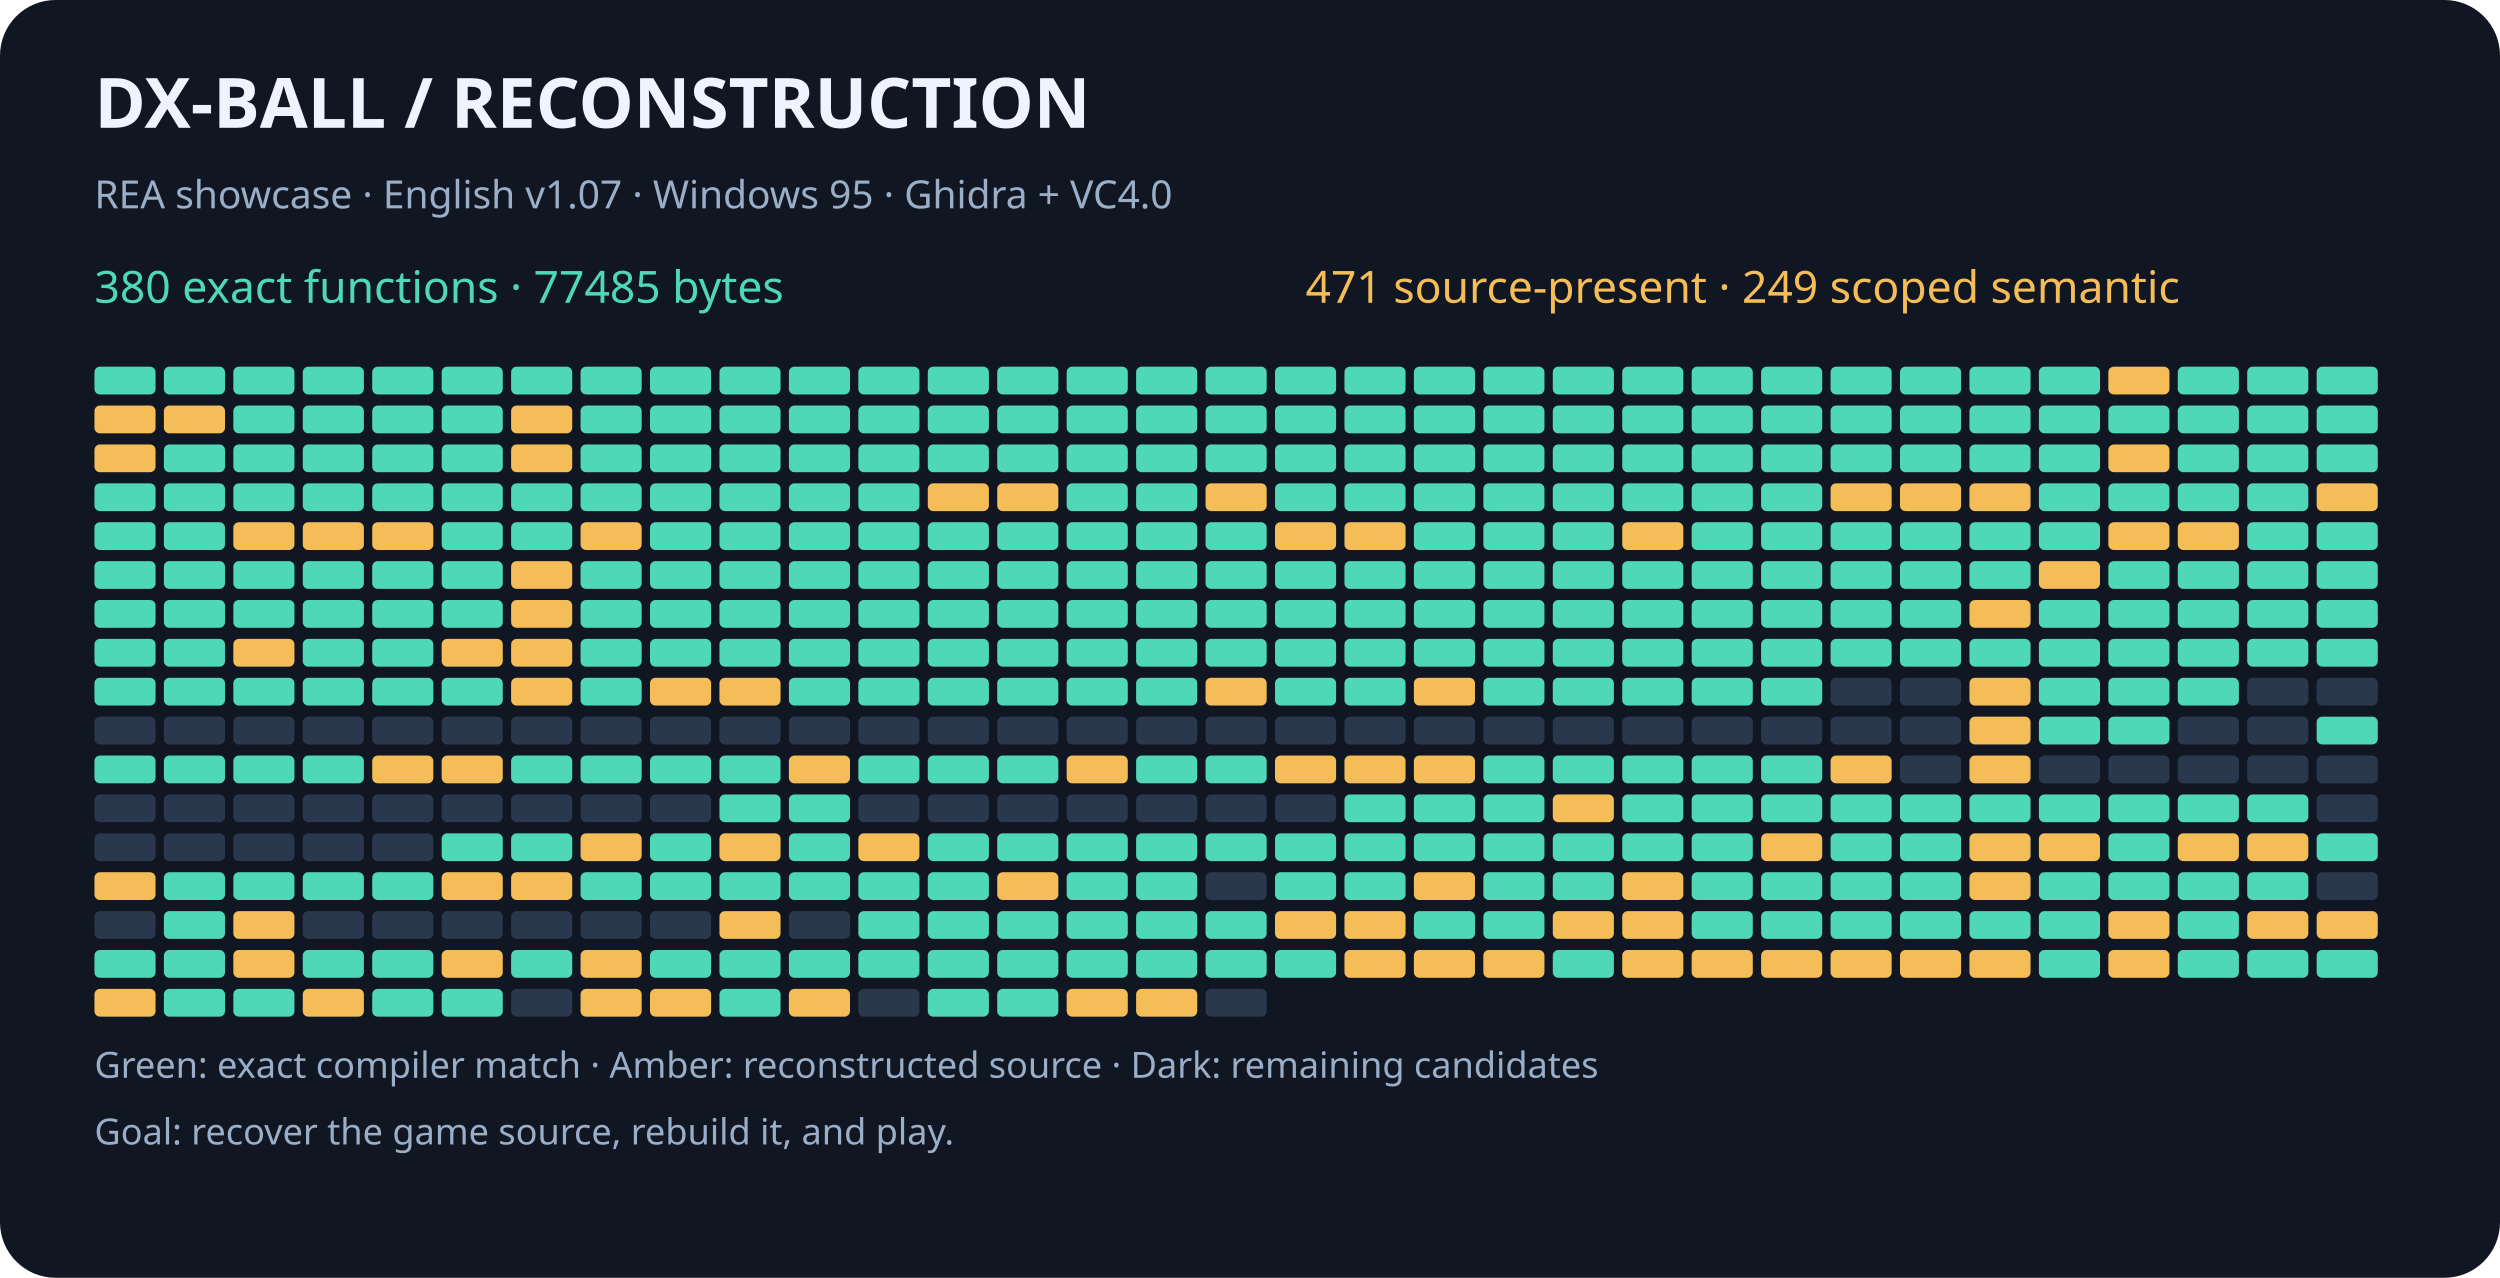
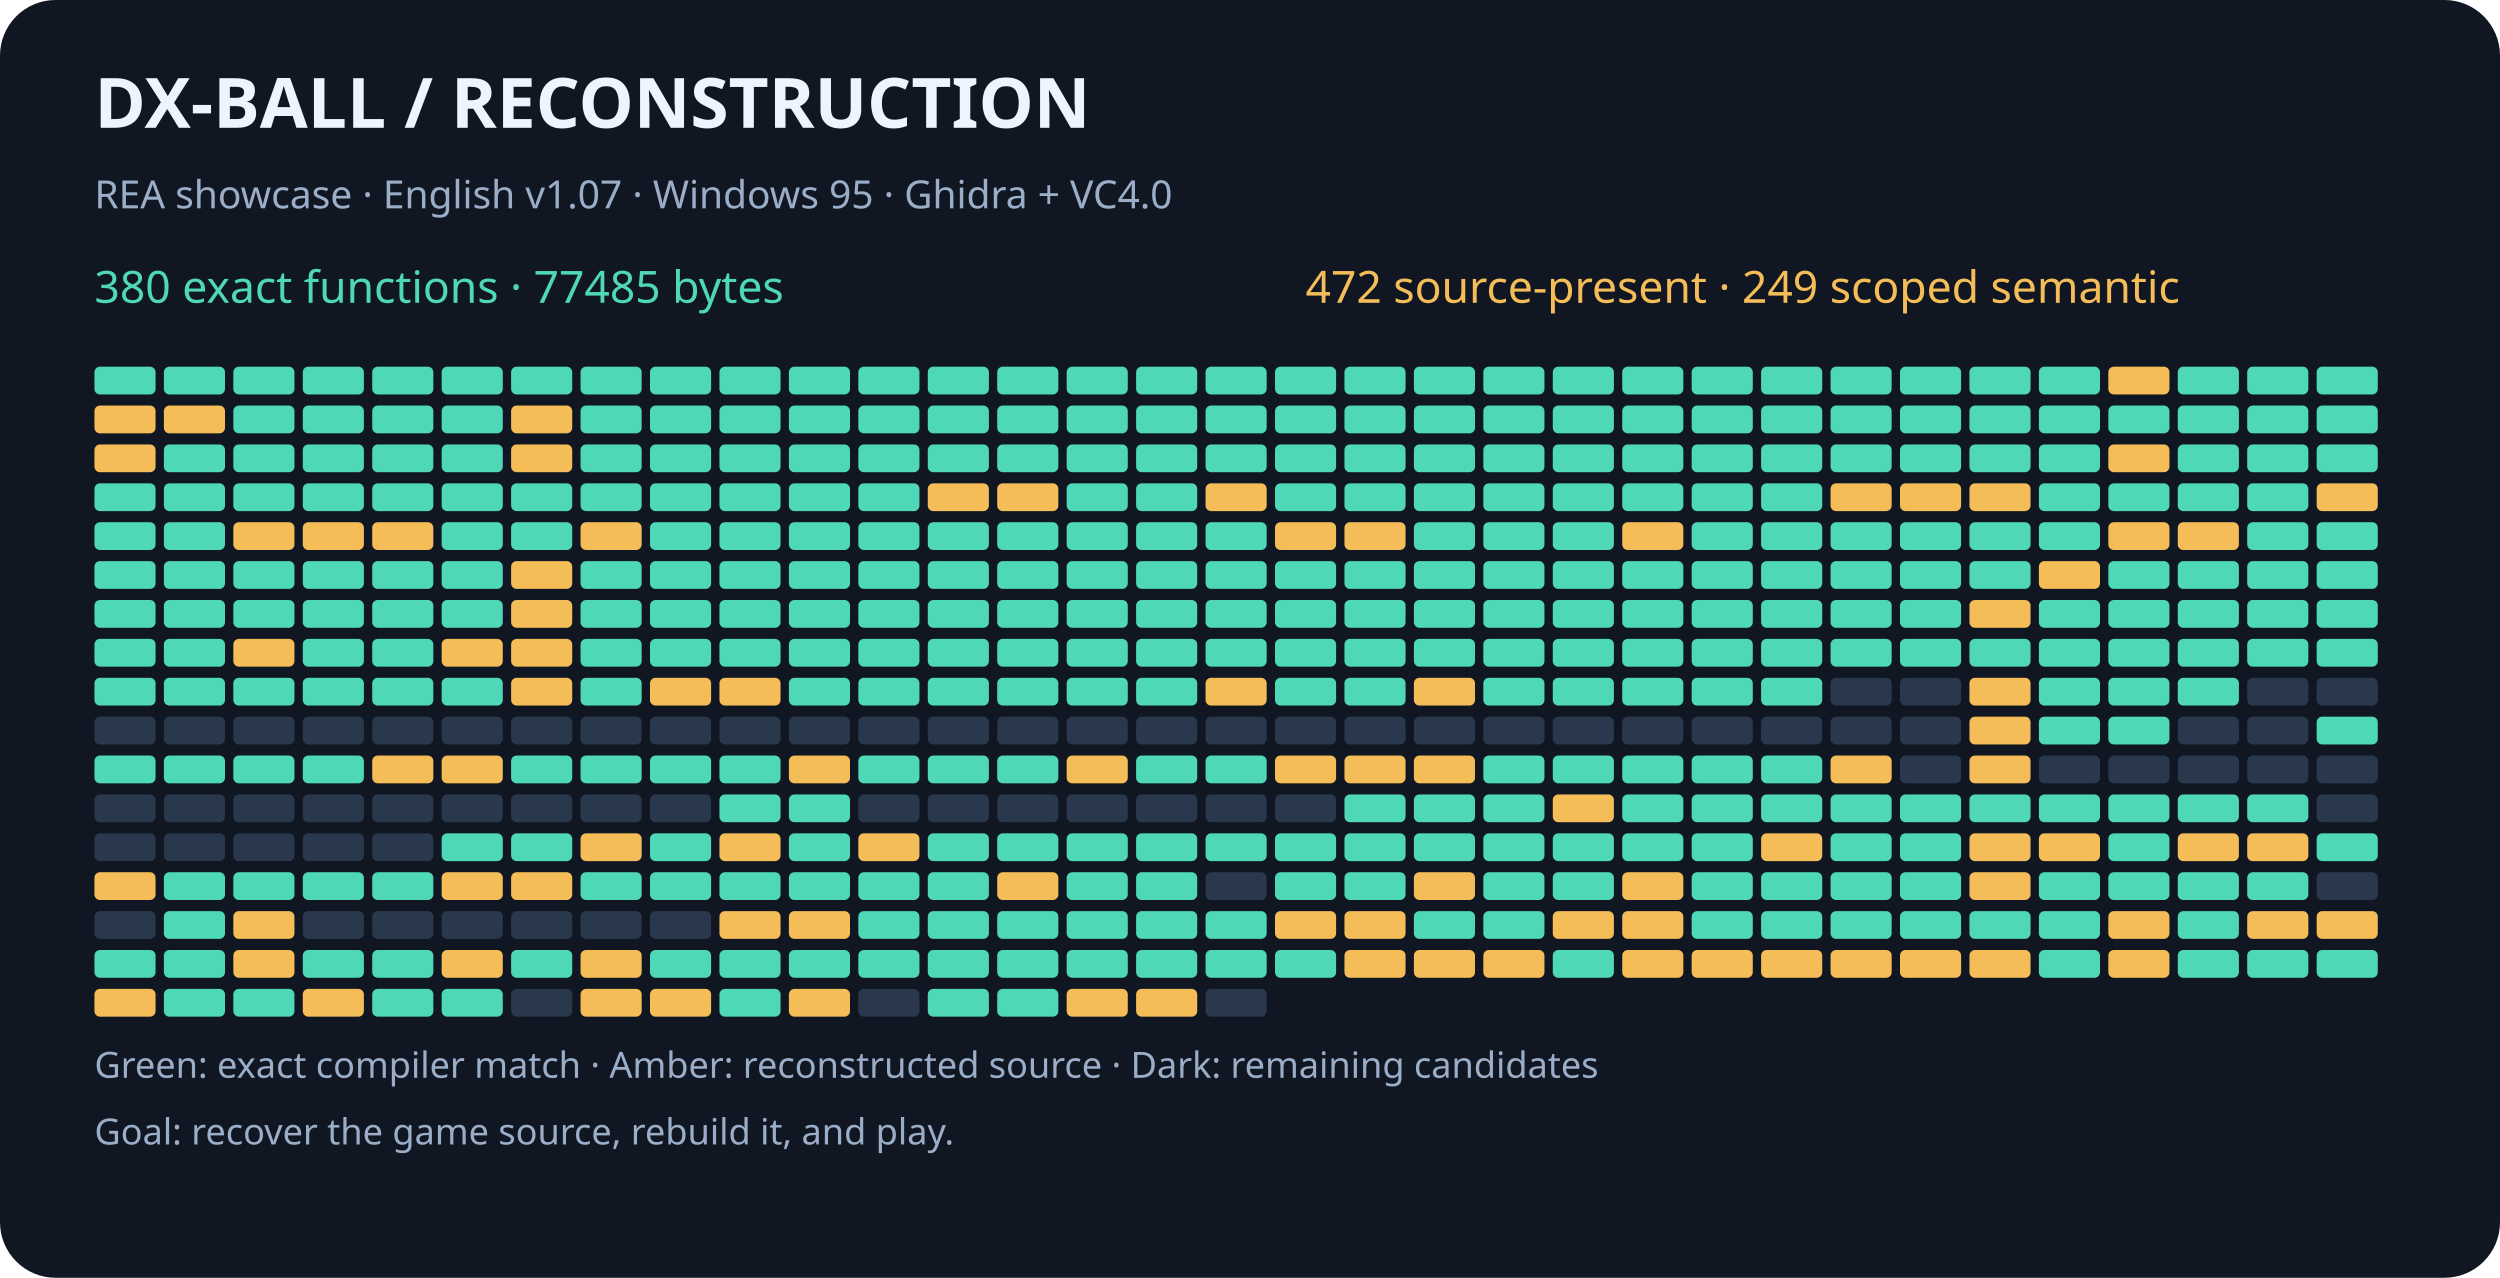
<svg xmlns="http://www.w3.org/2000/svg" width="900" height="460" viewBox="0 0 900 460" role="img" aria-labelledby="title desc">
  <rect width="900" height="460" rx="20" fill="#101722" />
  <g font-family="sans-serif">
    <text x="34" y="46" fill="#eef4ff" font-size="25" font-weight="bold">DX-BALL  /  RECONSTRUCTION</text>
    <text x="34" y="75" fill="#9baec8" font-size="14">REA showcase · English v1.07 · Windows 95 · Ghidra + VC4.0</text>
    <text x="34" y="109" fill="#4ed8b7" font-size="16">380 exact functions · 77485 bytes</text>
-     <text x="470" y="109" fill="#f5bd57" font-size="16">471 source-present · 249 scoped semantic</text>
+     <text x="470" y="109" fill="#f5bd57" font-size="16">472 source-present · 249 scoped semantic</text>
    <rect x="34" y="132" width="22" height="10" rx="2" fill="#4ed8b7" />
    <rect x="59" y="132" width="22" height="10" rx="2" fill="#4ed8b7" />
    <rect x="84" y="132" width="22" height="10" rx="2" fill="#4ed8b7" />
    <rect x="109" y="132" width="22" height="10" rx="2" fill="#4ed8b7" />
    <rect x="134" y="132" width="22" height="10" rx="2" fill="#4ed8b7" />
    <rect x="159" y="132" width="22" height="10" rx="2" fill="#4ed8b7" />
    <rect x="184" y="132" width="22" height="10" rx="2" fill="#4ed8b7" />
    <rect x="209" y="132" width="22" height="10" rx="2" fill="#4ed8b7" />
    <rect x="234" y="132" width="22" height="10" rx="2" fill="#4ed8b7" />
    <rect x="259" y="132" width="22" height="10" rx="2" fill="#4ed8b7" />
    <rect x="284" y="132" width="22" height="10" rx="2" fill="#4ed8b7" />
    <rect x="309" y="132" width="22" height="10" rx="2" fill="#4ed8b7" />
    <rect x="334" y="132" width="22" height="10" rx="2" fill="#4ed8b7" />
    <rect x="359" y="132" width="22" height="10" rx="2" fill="#4ed8b7" />
    <rect x="384" y="132" width="22" height="10" rx="2" fill="#4ed8b7" />
    <rect x="409" y="132" width="22" height="10" rx="2" fill="#4ed8b7" />
    <rect x="434" y="132" width="22" height="10" rx="2" fill="#4ed8b7" />
    <rect x="459" y="132" width="22" height="10" rx="2" fill="#4ed8b7" />
    <rect x="484" y="132" width="22" height="10" rx="2" fill="#4ed8b7" />
    <rect x="509" y="132" width="22" height="10" rx="2" fill="#4ed8b7" />
    <rect x="534" y="132" width="22" height="10" rx="2" fill="#4ed8b7" />
    <rect x="559" y="132" width="22" height="10" rx="2" fill="#4ed8b7" />
    <rect x="584" y="132" width="22" height="10" rx="2" fill="#4ed8b7" />
    <rect x="609" y="132" width="22" height="10" rx="2" fill="#4ed8b7" />
    <rect x="634" y="132" width="22" height="10" rx="2" fill="#4ed8b7" />
    <rect x="659" y="132" width="22" height="10" rx="2" fill="#4ed8b7" />
    <rect x="684" y="132" width="22" height="10" rx="2" fill="#4ed8b7" />
    <rect x="709" y="132" width="22" height="10" rx="2" fill="#4ed8b7" />
    <rect x="734" y="132" width="22" height="10" rx="2" fill="#4ed8b7" />
    <rect x="759" y="132" width="22" height="10" rx="2" fill="#f5bd57" />
    <rect x="784" y="132" width="22" height="10" rx="2" fill="#4ed8b7" />
    <rect x="809" y="132" width="22" height="10" rx="2" fill="#4ed8b7" />
    <rect x="834" y="132" width="22" height="10" rx="2" fill="#4ed8b7" />
    <rect x="34" y="146" width="22" height="10" rx="2" fill="#f5bd57" />
    <rect x="59" y="146" width="22" height="10" rx="2" fill="#f5bd57" />
    <rect x="84" y="146" width="22" height="10" rx="2" fill="#4ed8b7" />
    <rect x="109" y="146" width="22" height="10" rx="2" fill="#4ed8b7" />
    <rect x="134" y="146" width="22" height="10" rx="2" fill="#4ed8b7" />
    <rect x="159" y="146" width="22" height="10" rx="2" fill="#4ed8b7" />
    <rect x="184" y="146" width="22" height="10" rx="2" fill="#f5bd57" />
    <rect x="209" y="146" width="22" height="10" rx="2" fill="#4ed8b7" />
    <rect x="234" y="146" width="22" height="10" rx="2" fill="#4ed8b7" />
    <rect x="259" y="146" width="22" height="10" rx="2" fill="#4ed8b7" />
    <rect x="284" y="146" width="22" height="10" rx="2" fill="#4ed8b7" />
    <rect x="309" y="146" width="22" height="10" rx="2" fill="#4ed8b7" />
    <rect x="334" y="146" width="22" height="10" rx="2" fill="#4ed8b7" />
    <rect x="359" y="146" width="22" height="10" rx="2" fill="#4ed8b7" />
    <rect x="384" y="146" width="22" height="10" rx="2" fill="#4ed8b7" />
    <rect x="409" y="146" width="22" height="10" rx="2" fill="#4ed8b7" />
    <rect x="434" y="146" width="22" height="10" rx="2" fill="#4ed8b7" />
    <rect x="459" y="146" width="22" height="10" rx="2" fill="#4ed8b7" />
    <rect x="484" y="146" width="22" height="10" rx="2" fill="#4ed8b7" />
    <rect x="509" y="146" width="22" height="10" rx="2" fill="#4ed8b7" />
    <rect x="534" y="146" width="22" height="10" rx="2" fill="#4ed8b7" />
    <rect x="559" y="146" width="22" height="10" rx="2" fill="#4ed8b7" />
    <rect x="584" y="146" width="22" height="10" rx="2" fill="#4ed8b7" />
    <rect x="609" y="146" width="22" height="10" rx="2" fill="#4ed8b7" />
    <rect x="634" y="146" width="22" height="10" rx="2" fill="#4ed8b7" />
    <rect x="659" y="146" width="22" height="10" rx="2" fill="#4ed8b7" />
    <rect x="684" y="146" width="22" height="10" rx="2" fill="#4ed8b7" />
    <rect x="709" y="146" width="22" height="10" rx="2" fill="#4ed8b7" />
    <rect x="734" y="146" width="22" height="10" rx="2" fill="#4ed8b7" />
    <rect x="759" y="146" width="22" height="10" rx="2" fill="#4ed8b7" />
    <rect x="784" y="146" width="22" height="10" rx="2" fill="#4ed8b7" />
    <rect x="809" y="146" width="22" height="10" rx="2" fill="#4ed8b7" />
    <rect x="834" y="146" width="22" height="10" rx="2" fill="#4ed8b7" />
    <rect x="34" y="160" width="22" height="10" rx="2" fill="#f5bd57" />
    <rect x="59" y="160" width="22" height="10" rx="2" fill="#4ed8b7" />
    <rect x="84" y="160" width="22" height="10" rx="2" fill="#4ed8b7" />
    <rect x="109" y="160" width="22" height="10" rx="2" fill="#4ed8b7" />
    <rect x="134" y="160" width="22" height="10" rx="2" fill="#4ed8b7" />
    <rect x="159" y="160" width="22" height="10" rx="2" fill="#4ed8b7" />
    <rect x="184" y="160" width="22" height="10" rx="2" fill="#f5bd57" />
    <rect x="209" y="160" width="22" height="10" rx="2" fill="#4ed8b7" />
    <rect x="234" y="160" width="22" height="10" rx="2" fill="#4ed8b7" />
    <rect x="259" y="160" width="22" height="10" rx="2" fill="#4ed8b7" />
    <rect x="284" y="160" width="22" height="10" rx="2" fill="#4ed8b7" />
    <rect x="309" y="160" width="22" height="10" rx="2" fill="#4ed8b7" />
    <rect x="334" y="160" width="22" height="10" rx="2" fill="#4ed8b7" />
    <rect x="359" y="160" width="22" height="10" rx="2" fill="#4ed8b7" />
    <rect x="384" y="160" width="22" height="10" rx="2" fill="#4ed8b7" />
    <rect x="409" y="160" width="22" height="10" rx="2" fill="#4ed8b7" />
    <rect x="434" y="160" width="22" height="10" rx="2" fill="#4ed8b7" />
    <rect x="459" y="160" width="22" height="10" rx="2" fill="#4ed8b7" />
    <rect x="484" y="160" width="22" height="10" rx="2" fill="#4ed8b7" />
    <rect x="509" y="160" width="22" height="10" rx="2" fill="#4ed8b7" />
    <rect x="534" y="160" width="22" height="10" rx="2" fill="#4ed8b7" />
    <rect x="559" y="160" width="22" height="10" rx="2" fill="#4ed8b7" />
    <rect x="584" y="160" width="22" height="10" rx="2" fill="#4ed8b7" />
    <rect x="609" y="160" width="22" height="10" rx="2" fill="#4ed8b7" />
    <rect x="634" y="160" width="22" height="10" rx="2" fill="#4ed8b7" />
    <rect x="659" y="160" width="22" height="10" rx="2" fill="#4ed8b7" />
    <rect x="684" y="160" width="22" height="10" rx="2" fill="#4ed8b7" />
    <rect x="709" y="160" width="22" height="10" rx="2" fill="#4ed8b7" />
    <rect x="734" y="160" width="22" height="10" rx="2" fill="#4ed8b7" />
    <rect x="759" y="160" width="22" height="10" rx="2" fill="#f5bd57" />
    <rect x="784" y="160" width="22" height="10" rx="2" fill="#4ed8b7" />
    <rect x="809" y="160" width="22" height="10" rx="2" fill="#4ed8b7" />
    <rect x="834" y="160" width="22" height="10" rx="2" fill="#4ed8b7" />
    <rect x="34" y="174" width="22" height="10" rx="2" fill="#4ed8b7" />
    <rect x="59" y="174" width="22" height="10" rx="2" fill="#4ed8b7" />
    <rect x="84" y="174" width="22" height="10" rx="2" fill="#4ed8b7" />
    <rect x="109" y="174" width="22" height="10" rx="2" fill="#4ed8b7" />
    <rect x="134" y="174" width="22" height="10" rx="2" fill="#4ed8b7" />
    <rect x="159" y="174" width="22" height="10" rx="2" fill="#4ed8b7" />
    <rect x="184" y="174" width="22" height="10" rx="2" fill="#4ed8b7" />
    <rect x="209" y="174" width="22" height="10" rx="2" fill="#4ed8b7" />
    <rect x="234" y="174" width="22" height="10" rx="2" fill="#4ed8b7" />
    <rect x="259" y="174" width="22" height="10" rx="2" fill="#4ed8b7" />
    <rect x="284" y="174" width="22" height="10" rx="2" fill="#4ed8b7" />
    <rect x="309" y="174" width="22" height="10" rx="2" fill="#4ed8b7" />
    <rect x="334" y="174" width="22" height="10" rx="2" fill="#f5bd57" />
    <rect x="359" y="174" width="22" height="10" rx="2" fill="#f5bd57" />
    <rect x="384" y="174" width="22" height="10" rx="2" fill="#4ed8b7" />
    <rect x="409" y="174" width="22" height="10" rx="2" fill="#4ed8b7" />
    <rect x="434" y="174" width="22" height="10" rx="2" fill="#f5bd57" />
    <rect x="459" y="174" width="22" height="10" rx="2" fill="#4ed8b7" />
    <rect x="484" y="174" width="22" height="10" rx="2" fill="#4ed8b7" />
    <rect x="509" y="174" width="22" height="10" rx="2" fill="#4ed8b7" />
    <rect x="534" y="174" width="22" height="10" rx="2" fill="#4ed8b7" />
    <rect x="559" y="174" width="22" height="10" rx="2" fill="#4ed8b7" />
    <rect x="584" y="174" width="22" height="10" rx="2" fill="#4ed8b7" />
    <rect x="609" y="174" width="22" height="10" rx="2" fill="#4ed8b7" />
    <rect x="634" y="174" width="22" height="10" rx="2" fill="#4ed8b7" />
    <rect x="659" y="174" width="22" height="10" rx="2" fill="#f5bd57" />
    <rect x="684" y="174" width="22" height="10" rx="2" fill="#f5bd57" />
    <rect x="709" y="174" width="22" height="10" rx="2" fill="#f5bd57" />
    <rect x="734" y="174" width="22" height="10" rx="2" fill="#4ed8b7" />
    <rect x="759" y="174" width="22" height="10" rx="2" fill="#4ed8b7" />
    <rect x="784" y="174" width="22" height="10" rx="2" fill="#4ed8b7" />
    <rect x="809" y="174" width="22" height="10" rx="2" fill="#4ed8b7" />
    <rect x="834" y="174" width="22" height="10" rx="2" fill="#f5bd57" />
    <rect x="34" y="188" width="22" height="10" rx="2" fill="#4ed8b7" />
    <rect x="59" y="188" width="22" height="10" rx="2" fill="#4ed8b7" />
    <rect x="84" y="188" width="22" height="10" rx="2" fill="#f5bd57" />
    <rect x="109" y="188" width="22" height="10" rx="2" fill="#f5bd57" />
    <rect x="134" y="188" width="22" height="10" rx="2" fill="#f5bd57" />
    <rect x="159" y="188" width="22" height="10" rx="2" fill="#4ed8b7" />
    <rect x="184" y="188" width="22" height="10" rx="2" fill="#4ed8b7" />
    <rect x="209" y="188" width="22" height="10" rx="2" fill="#f5bd57" />
    <rect x="234" y="188" width="22" height="10" rx="2" fill="#4ed8b7" />
    <rect x="259" y="188" width="22" height="10" rx="2" fill="#4ed8b7" />
    <rect x="284" y="188" width="22" height="10" rx="2" fill="#4ed8b7" />
    <rect x="309" y="188" width="22" height="10" rx="2" fill="#4ed8b7" />
    <rect x="334" y="188" width="22" height="10" rx="2" fill="#4ed8b7" />
    <rect x="359" y="188" width="22" height="10" rx="2" fill="#4ed8b7" />
    <rect x="384" y="188" width="22" height="10" rx="2" fill="#4ed8b7" />
    <rect x="409" y="188" width="22" height="10" rx="2" fill="#4ed8b7" />
    <rect x="434" y="188" width="22" height="10" rx="2" fill="#4ed8b7" />
    <rect x="459" y="188" width="22" height="10" rx="2" fill="#f5bd57" />
    <rect x="484" y="188" width="22" height="10" rx="2" fill="#f5bd57" />
    <rect x="509" y="188" width="22" height="10" rx="2" fill="#4ed8b7" />
    <rect x="534" y="188" width="22" height="10" rx="2" fill="#4ed8b7" />
    <rect x="559" y="188" width="22" height="10" rx="2" fill="#4ed8b7" />
    <rect x="584" y="188" width="22" height="10" rx="2" fill="#f5bd57" />
    <rect x="609" y="188" width="22" height="10" rx="2" fill="#4ed8b7" />
    <rect x="634" y="188" width="22" height="10" rx="2" fill="#4ed8b7" />
    <rect x="659" y="188" width="22" height="10" rx="2" fill="#4ed8b7" />
    <rect x="684" y="188" width="22" height="10" rx="2" fill="#4ed8b7" />
    <rect x="709" y="188" width="22" height="10" rx="2" fill="#4ed8b7" />
    <rect x="734" y="188" width="22" height="10" rx="2" fill="#4ed8b7" />
    <rect x="759" y="188" width="22" height="10" rx="2" fill="#f5bd57" />
    <rect x="784" y="188" width="22" height="10" rx="2" fill="#f5bd57" />
    <rect x="809" y="188" width="22" height="10" rx="2" fill="#4ed8b7" />
    <rect x="834" y="188" width="22" height="10" rx="2" fill="#4ed8b7" />
    <rect x="34" y="202" width="22" height="10" rx="2" fill="#4ed8b7" />
    <rect x="59" y="202" width="22" height="10" rx="2" fill="#4ed8b7" />
    <rect x="84" y="202" width="22" height="10" rx="2" fill="#4ed8b7" />
    <rect x="109" y="202" width="22" height="10" rx="2" fill="#4ed8b7" />
    <rect x="134" y="202" width="22" height="10" rx="2" fill="#4ed8b7" />
    <rect x="159" y="202" width="22" height="10" rx="2" fill="#4ed8b7" />
    <rect x="184" y="202" width="22" height="10" rx="2" fill="#f5bd57" />
    <rect x="209" y="202" width="22" height="10" rx="2" fill="#4ed8b7" />
    <rect x="234" y="202" width="22" height="10" rx="2" fill="#4ed8b7" />
    <rect x="259" y="202" width="22" height="10" rx="2" fill="#4ed8b7" />
    <rect x="284" y="202" width="22" height="10" rx="2" fill="#4ed8b7" />
    <rect x="309" y="202" width="22" height="10" rx="2" fill="#4ed8b7" />
    <rect x="334" y="202" width="22" height="10" rx="2" fill="#4ed8b7" />
    <rect x="359" y="202" width="22" height="10" rx="2" fill="#4ed8b7" />
    <rect x="384" y="202" width="22" height="10" rx="2" fill="#4ed8b7" />
    <rect x="409" y="202" width="22" height="10" rx="2" fill="#4ed8b7" />
    <rect x="434" y="202" width="22" height="10" rx="2" fill="#4ed8b7" />
    <rect x="459" y="202" width="22" height="10" rx="2" fill="#4ed8b7" />
    <rect x="484" y="202" width="22" height="10" rx="2" fill="#4ed8b7" />
    <rect x="509" y="202" width="22" height="10" rx="2" fill="#4ed8b7" />
    <rect x="534" y="202" width="22" height="10" rx="2" fill="#4ed8b7" />
    <rect x="559" y="202" width="22" height="10" rx="2" fill="#4ed8b7" />
    <rect x="584" y="202" width="22" height="10" rx="2" fill="#4ed8b7" />
    <rect x="609" y="202" width="22" height="10" rx="2" fill="#4ed8b7" />
    <rect x="634" y="202" width="22" height="10" rx="2" fill="#4ed8b7" />
    <rect x="659" y="202" width="22" height="10" rx="2" fill="#4ed8b7" />
    <rect x="684" y="202" width="22" height="10" rx="2" fill="#4ed8b7" />
    <rect x="709" y="202" width="22" height="10" rx="2" fill="#4ed8b7" />
    <rect x="734" y="202" width="22" height="10" rx="2" fill="#f5bd57" />
    <rect x="759" y="202" width="22" height="10" rx="2" fill="#4ed8b7" />
    <rect x="784" y="202" width="22" height="10" rx="2" fill="#4ed8b7" />
    <rect x="809" y="202" width="22" height="10" rx="2" fill="#4ed8b7" />
    <rect x="834" y="202" width="22" height="10" rx="2" fill="#4ed8b7" />
    <rect x="34" y="216" width="22" height="10" rx="2" fill="#4ed8b7" />
    <rect x="59" y="216" width="22" height="10" rx="2" fill="#4ed8b7" />
    <rect x="84" y="216" width="22" height="10" rx="2" fill="#4ed8b7" />
    <rect x="109" y="216" width="22" height="10" rx="2" fill="#4ed8b7" />
    <rect x="134" y="216" width="22" height="10" rx="2" fill="#4ed8b7" />
    <rect x="159" y="216" width="22" height="10" rx="2" fill="#4ed8b7" />
    <rect x="184" y="216" width="22" height="10" rx="2" fill="#f5bd57" />
    <rect x="209" y="216" width="22" height="10" rx="2" fill="#4ed8b7" />
    <rect x="234" y="216" width="22" height="10" rx="2" fill="#4ed8b7" />
    <rect x="259" y="216" width="22" height="10" rx="2" fill="#4ed8b7" />
    <rect x="284" y="216" width="22" height="10" rx="2" fill="#4ed8b7" />
    <rect x="309" y="216" width="22" height="10" rx="2" fill="#4ed8b7" />
    <rect x="334" y="216" width="22" height="10" rx="2" fill="#4ed8b7" />
    <rect x="359" y="216" width="22" height="10" rx="2" fill="#4ed8b7" />
    <rect x="384" y="216" width="22" height="10" rx="2" fill="#4ed8b7" />
    <rect x="409" y="216" width="22" height="10" rx="2" fill="#4ed8b7" />
    <rect x="434" y="216" width="22" height="10" rx="2" fill="#4ed8b7" />
    <rect x="459" y="216" width="22" height="10" rx="2" fill="#4ed8b7" />
    <rect x="484" y="216" width="22" height="10" rx="2" fill="#4ed8b7" />
    <rect x="509" y="216" width="22" height="10" rx="2" fill="#4ed8b7" />
    <rect x="534" y="216" width="22" height="10" rx="2" fill="#4ed8b7" />
    <rect x="559" y="216" width="22" height="10" rx="2" fill="#4ed8b7" />
    <rect x="584" y="216" width="22" height="10" rx="2" fill="#4ed8b7" />
    <rect x="609" y="216" width="22" height="10" rx="2" fill="#4ed8b7" />
    <rect x="634" y="216" width="22" height="10" rx="2" fill="#4ed8b7" />
    <rect x="659" y="216" width="22" height="10" rx="2" fill="#4ed8b7" />
    <rect x="684" y="216" width="22" height="10" rx="2" fill="#4ed8b7" />
    <rect x="709" y="216" width="22" height="10" rx="2" fill="#f5bd57" />
    <rect x="734" y="216" width="22" height="10" rx="2" fill="#4ed8b7" />
    <rect x="759" y="216" width="22" height="10" rx="2" fill="#4ed8b7" />
    <rect x="784" y="216" width="22" height="10" rx="2" fill="#4ed8b7" />
    <rect x="809" y="216" width="22" height="10" rx="2" fill="#4ed8b7" />
    <rect x="834" y="216" width="22" height="10" rx="2" fill="#4ed8b7" />
    <rect x="34" y="230" width="22" height="10" rx="2" fill="#4ed8b7" />
    <rect x="59" y="230" width="22" height="10" rx="2" fill="#4ed8b7" />
    <rect x="84" y="230" width="22" height="10" rx="2" fill="#f5bd57" />
    <rect x="109" y="230" width="22" height="10" rx="2" fill="#4ed8b7" />
    <rect x="134" y="230" width="22" height="10" rx="2" fill="#4ed8b7" />
    <rect x="159" y="230" width="22" height="10" rx="2" fill="#f5bd57" />
    <rect x="184" y="230" width="22" height="10" rx="2" fill="#f5bd57" />
    <rect x="209" y="230" width="22" height="10" rx="2" fill="#4ed8b7" />
    <rect x="234" y="230" width="22" height="10" rx="2" fill="#4ed8b7" />
    <rect x="259" y="230" width="22" height="10" rx="2" fill="#4ed8b7" />
    <rect x="284" y="230" width="22" height="10" rx="2" fill="#4ed8b7" />
    <rect x="309" y="230" width="22" height="10" rx="2" fill="#4ed8b7" />
    <rect x="334" y="230" width="22" height="10" rx="2" fill="#4ed8b7" />
    <rect x="359" y="230" width="22" height="10" rx="2" fill="#4ed8b7" />
    <rect x="384" y="230" width="22" height="10" rx="2" fill="#4ed8b7" />
    <rect x="409" y="230" width="22" height="10" rx="2" fill="#4ed8b7" />
    <rect x="434" y="230" width="22" height="10" rx="2" fill="#4ed8b7" />
    <rect x="459" y="230" width="22" height="10" rx="2" fill="#4ed8b7" />
    <rect x="484" y="230" width="22" height="10" rx="2" fill="#4ed8b7" />
    <rect x="509" y="230" width="22" height="10" rx="2" fill="#4ed8b7" />
    <rect x="534" y="230" width="22" height="10" rx="2" fill="#4ed8b7" />
    <rect x="559" y="230" width="22" height="10" rx="2" fill="#4ed8b7" />
    <rect x="584" y="230" width="22" height="10" rx="2" fill="#4ed8b7" />
    <rect x="609" y="230" width="22" height="10" rx="2" fill="#4ed8b7" />
    <rect x="634" y="230" width="22" height="10" rx="2" fill="#4ed8b7" />
    <rect x="659" y="230" width="22" height="10" rx="2" fill="#4ed8b7" />
    <rect x="684" y="230" width="22" height="10" rx="2" fill="#4ed8b7" />
    <rect x="709" y="230" width="22" height="10" rx="2" fill="#4ed8b7" />
    <rect x="734" y="230" width="22" height="10" rx="2" fill="#4ed8b7" />
    <rect x="759" y="230" width="22" height="10" rx="2" fill="#4ed8b7" />
    <rect x="784" y="230" width="22" height="10" rx="2" fill="#4ed8b7" />
    <rect x="809" y="230" width="22" height="10" rx="2" fill="#4ed8b7" />
    <rect x="834" y="230" width="22" height="10" rx="2" fill="#4ed8b7" />
    <rect x="34" y="244" width="22" height="10" rx="2" fill="#4ed8b7" />
    <rect x="59" y="244" width="22" height="10" rx="2" fill="#4ed8b7" />
    <rect x="84" y="244" width="22" height="10" rx="2" fill="#4ed8b7" />
    <rect x="109" y="244" width="22" height="10" rx="2" fill="#4ed8b7" />
    <rect x="134" y="244" width="22" height="10" rx="2" fill="#4ed8b7" />
    <rect x="159" y="244" width="22" height="10" rx="2" fill="#4ed8b7" />
    <rect x="184" y="244" width="22" height="10" rx="2" fill="#f5bd57" />
    <rect x="209" y="244" width="22" height="10" rx="2" fill="#4ed8b7" />
    <rect x="234" y="244" width="22" height="10" rx="2" fill="#f5bd57" />
    <rect x="259" y="244" width="22" height="10" rx="2" fill="#f5bd57" />
    <rect x="284" y="244" width="22" height="10" rx="2" fill="#4ed8b7" />
    <rect x="309" y="244" width="22" height="10" rx="2" fill="#4ed8b7" />
    <rect x="334" y="244" width="22" height="10" rx="2" fill="#4ed8b7" />
    <rect x="359" y="244" width="22" height="10" rx="2" fill="#4ed8b7" />
    <rect x="384" y="244" width="22" height="10" rx="2" fill="#4ed8b7" />
    <rect x="409" y="244" width="22" height="10" rx="2" fill="#4ed8b7" />
    <rect x="434" y="244" width="22" height="10" rx="2" fill="#f5bd57" />
    <rect x="459" y="244" width="22" height="10" rx="2" fill="#4ed8b7" />
    <rect x="484" y="244" width="22" height="10" rx="2" fill="#4ed8b7" />
    <rect x="509" y="244" width="22" height="10" rx="2" fill="#f5bd57" />
    <rect x="534" y="244" width="22" height="10" rx="2" fill="#4ed8b7" />
    <rect x="559" y="244" width="22" height="10" rx="2" fill="#4ed8b7" />
    <rect x="584" y="244" width="22" height="10" rx="2" fill="#4ed8b7" />
    <rect x="609" y="244" width="22" height="10" rx="2" fill="#4ed8b7" />
    <rect x="634" y="244" width="22" height="10" rx="2" fill="#4ed8b7" />
    <rect x="659" y="244" width="22" height="10" rx="2" fill="#29384c" />
    <rect x="684" y="244" width="22" height="10" rx="2" fill="#29384c" />
    <rect x="709" y="244" width="22" height="10" rx="2" fill="#f5bd57" />
    <rect x="734" y="244" width="22" height="10" rx="2" fill="#4ed8b7" />
    <rect x="759" y="244" width="22" height="10" rx="2" fill="#4ed8b7" />
    <rect x="784" y="244" width="22" height="10" rx="2" fill="#4ed8b7" />
    <rect x="809" y="244" width="22" height="10" rx="2" fill="#29384c" />
    <rect x="834" y="244" width="22" height="10" rx="2" fill="#29384c" />
    <rect x="34" y="258" width="22" height="10" rx="2" fill="#29384c" />
    <rect x="59" y="258" width="22" height="10" rx="2" fill="#29384c" />
    <rect x="84" y="258" width="22" height="10" rx="2" fill="#29384c" />
    <rect x="109" y="258" width="22" height="10" rx="2" fill="#29384c" />
    <rect x="134" y="258" width="22" height="10" rx="2" fill="#29384c" />
    <rect x="159" y="258" width="22" height="10" rx="2" fill="#29384c" />
    <rect x="184" y="258" width="22" height="10" rx="2" fill="#29384c" />
    <rect x="209" y="258" width="22" height="10" rx="2" fill="#29384c" />
    <rect x="234" y="258" width="22" height="10" rx="2" fill="#29384c" />
    <rect x="259" y="258" width="22" height="10" rx="2" fill="#29384c" />
    <rect x="284" y="258" width="22" height="10" rx="2" fill="#29384c" />
    <rect x="309" y="258" width="22" height="10" rx="2" fill="#29384c" />
    <rect x="334" y="258" width="22" height="10" rx="2" fill="#29384c" />
    <rect x="359" y="258" width="22" height="10" rx="2" fill="#29384c" />
    <rect x="384" y="258" width="22" height="10" rx="2" fill="#29384c" />
    <rect x="409" y="258" width="22" height="10" rx="2" fill="#29384c" />
    <rect x="434" y="258" width="22" height="10" rx="2" fill="#29384c" />
    <rect x="459" y="258" width="22" height="10" rx="2" fill="#29384c" />
    <rect x="484" y="258" width="22" height="10" rx="2" fill="#29384c" />
    <rect x="509" y="258" width="22" height="10" rx="2" fill="#29384c" />
    <rect x="534" y="258" width="22" height="10" rx="2" fill="#29384c" />
    <rect x="559" y="258" width="22" height="10" rx="2" fill="#29384c" />
    <rect x="584" y="258" width="22" height="10" rx="2" fill="#29384c" />
    <rect x="609" y="258" width="22" height="10" rx="2" fill="#29384c" />
    <rect x="634" y="258" width="22" height="10" rx="2" fill="#29384c" />
    <rect x="659" y="258" width="22" height="10" rx="2" fill="#29384c" />
    <rect x="684" y="258" width="22" height="10" rx="2" fill="#29384c" />
    <rect x="709" y="258" width="22" height="10" rx="2" fill="#f5bd57" />
    <rect x="734" y="258" width="22" height="10" rx="2" fill="#4ed8b7" />
    <rect x="759" y="258" width="22" height="10" rx="2" fill="#4ed8b7" />
    <rect x="784" y="258" width="22" height="10" rx="2" fill="#29384c" />
    <rect x="809" y="258" width="22" height="10" rx="2" fill="#29384c" />
    <rect x="834" y="258" width="22" height="10" rx="2" fill="#4ed8b7" />
    <rect x="34" y="272" width="22" height="10" rx="2" fill="#4ed8b7" />
    <rect x="59" y="272" width="22" height="10" rx="2" fill="#4ed8b7" />
    <rect x="84" y="272" width="22" height="10" rx="2" fill="#4ed8b7" />
    <rect x="109" y="272" width="22" height="10" rx="2" fill="#4ed8b7" />
    <rect x="134" y="272" width="22" height="10" rx="2" fill="#f5bd57" />
    <rect x="159" y="272" width="22" height="10" rx="2" fill="#f5bd57" />
    <rect x="184" y="272" width="22" height="10" rx="2" fill="#4ed8b7" />
    <rect x="209" y="272" width="22" height="10" rx="2" fill="#4ed8b7" />
    <rect x="234" y="272" width="22" height="10" rx="2" fill="#4ed8b7" />
    <rect x="259" y="272" width="22" height="10" rx="2" fill="#4ed8b7" />
    <rect x="284" y="272" width="22" height="10" rx="2" fill="#f5bd57" />
    <rect x="309" y="272" width="22" height="10" rx="2" fill="#4ed8b7" />
    <rect x="334" y="272" width="22" height="10" rx="2" fill="#4ed8b7" />
    <rect x="359" y="272" width="22" height="10" rx="2" fill="#4ed8b7" />
    <rect x="384" y="272" width="22" height="10" rx="2" fill="#f5bd57" />
    <rect x="409" y="272" width="22" height="10" rx="2" fill="#4ed8b7" />
    <rect x="434" y="272" width="22" height="10" rx="2" fill="#4ed8b7" />
    <rect x="459" y="272" width="22" height="10" rx="2" fill="#f5bd57" />
    <rect x="484" y="272" width="22" height="10" rx="2" fill="#f5bd57" />
    <rect x="509" y="272" width="22" height="10" rx="2" fill="#f5bd57" />
    <rect x="534" y="272" width="22" height="10" rx="2" fill="#4ed8b7" />
    <rect x="559" y="272" width="22" height="10" rx="2" fill="#4ed8b7" />
    <rect x="584" y="272" width="22" height="10" rx="2" fill="#4ed8b7" />
    <rect x="609" y="272" width="22" height="10" rx="2" fill="#4ed8b7" />
    <rect x="634" y="272" width="22" height="10" rx="2" fill="#4ed8b7" />
    <rect x="659" y="272" width="22" height="10" rx="2" fill="#f5bd57" />
    <rect x="684" y="272" width="22" height="10" rx="2" fill="#29384c" />
    <rect x="709" y="272" width="22" height="10" rx="2" fill="#f5bd57" />
    <rect x="734" y="272" width="22" height="10" rx="2" fill="#29384c" />
    <rect x="759" y="272" width="22" height="10" rx="2" fill="#29384c" />
    <rect x="784" y="272" width="22" height="10" rx="2" fill="#29384c" />
    <rect x="809" y="272" width="22" height="10" rx="2" fill="#29384c" />
    <rect x="834" y="272" width="22" height="10" rx="2" fill="#29384c" />
    <rect x="34" y="286" width="22" height="10" rx="2" fill="#29384c" />
    <rect x="59" y="286" width="22" height="10" rx="2" fill="#29384c" />
    <rect x="84" y="286" width="22" height="10" rx="2" fill="#29384c" />
    <rect x="109" y="286" width="22" height="10" rx="2" fill="#29384c" />
    <rect x="134" y="286" width="22" height="10" rx="2" fill="#29384c" />
    <rect x="159" y="286" width="22" height="10" rx="2" fill="#29384c" />
    <rect x="184" y="286" width="22" height="10" rx="2" fill="#29384c" />
    <rect x="209" y="286" width="22" height="10" rx="2" fill="#29384c" />
    <rect x="234" y="286" width="22" height="10" rx="2" fill="#29384c" />
    <rect x="259" y="286" width="22" height="10" rx="2" fill="#4ed8b7" />
    <rect x="284" y="286" width="22" height="10" rx="2" fill="#4ed8b7" />
    <rect x="309" y="286" width="22" height="10" rx="2" fill="#29384c" />
    <rect x="334" y="286" width="22" height="10" rx="2" fill="#29384c" />
    <rect x="359" y="286" width="22" height="10" rx="2" fill="#29384c" />
    <rect x="384" y="286" width="22" height="10" rx="2" fill="#29384c" />
    <rect x="409" y="286" width="22" height="10" rx="2" fill="#29384c" />
    <rect x="434" y="286" width="22" height="10" rx="2" fill="#29384c" />
    <rect x="459" y="286" width="22" height="10" rx="2" fill="#29384c" />
    <rect x="484" y="286" width="22" height="10" rx="2" fill="#4ed8b7" />
    <rect x="509" y="286" width="22" height="10" rx="2" fill="#4ed8b7" />
    <rect x="534" y="286" width="22" height="10" rx="2" fill="#4ed8b7" />
    <rect x="559" y="286" width="22" height="10" rx="2" fill="#f5bd57" />
    <rect x="584" y="286" width="22" height="10" rx="2" fill="#4ed8b7" />
    <rect x="609" y="286" width="22" height="10" rx="2" fill="#4ed8b7" />
    <rect x="634" y="286" width="22" height="10" rx="2" fill="#4ed8b7" />
    <rect x="659" y="286" width="22" height="10" rx="2" fill="#4ed8b7" />
    <rect x="684" y="286" width="22" height="10" rx="2" fill="#4ed8b7" />
    <rect x="709" y="286" width="22" height="10" rx="2" fill="#4ed8b7" />
    <rect x="734" y="286" width="22" height="10" rx="2" fill="#4ed8b7" />
    <rect x="759" y="286" width="22" height="10" rx="2" fill="#4ed8b7" />
    <rect x="784" y="286" width="22" height="10" rx="2" fill="#4ed8b7" />
    <rect x="809" y="286" width="22" height="10" rx="2" fill="#4ed8b7" />
    <rect x="834" y="286" width="22" height="10" rx="2" fill="#29384c" />
    <rect x="34" y="300" width="22" height="10" rx="2" fill="#29384c" />
    <rect x="59" y="300" width="22" height="10" rx="2" fill="#29384c" />
    <rect x="84" y="300" width="22" height="10" rx="2" fill="#29384c" />
    <rect x="109" y="300" width="22" height="10" rx="2" fill="#29384c" />
    <rect x="134" y="300" width="22" height="10" rx="2" fill="#29384c" />
    <rect x="159" y="300" width="22" height="10" rx="2" fill="#4ed8b7" />
    <rect x="184" y="300" width="22" height="10" rx="2" fill="#4ed8b7" />
    <rect x="209" y="300" width="22" height="10" rx="2" fill="#f5bd57" />
    <rect x="234" y="300" width="22" height="10" rx="2" fill="#4ed8b7" />
    <rect x="259" y="300" width="22" height="10" rx="2" fill="#f5bd57" />
    <rect x="284" y="300" width="22" height="10" rx="2" fill="#4ed8b7" />
    <rect x="309" y="300" width="22" height="10" rx="2" fill="#f5bd57" />
    <rect x="334" y="300" width="22" height="10" rx="2" fill="#4ed8b7" />
    <rect x="359" y="300" width="22" height="10" rx="2" fill="#4ed8b7" />
    <rect x="384" y="300" width="22" height="10" rx="2" fill="#4ed8b7" />
    <rect x="409" y="300" width="22" height="10" rx="2" fill="#4ed8b7" />
    <rect x="434" y="300" width="22" height="10" rx="2" fill="#4ed8b7" />
    <rect x="459" y="300" width="22" height="10" rx="2" fill="#4ed8b7" />
    <rect x="484" y="300" width="22" height="10" rx="2" fill="#4ed8b7" />
    <rect x="509" y="300" width="22" height="10" rx="2" fill="#4ed8b7" />
    <rect x="534" y="300" width="22" height="10" rx="2" fill="#4ed8b7" />
    <rect x="559" y="300" width="22" height="10" rx="2" fill="#4ed8b7" />
    <rect x="584" y="300" width="22" height="10" rx="2" fill="#4ed8b7" />
    <rect x="609" y="300" width="22" height="10" rx="2" fill="#4ed8b7" />
    <rect x="634" y="300" width="22" height="10" rx="2" fill="#f5bd57" />
    <rect x="659" y="300" width="22" height="10" rx="2" fill="#4ed8b7" />
    <rect x="684" y="300" width="22" height="10" rx="2" fill="#4ed8b7" />
    <rect x="709" y="300" width="22" height="10" rx="2" fill="#f5bd57" />
    <rect x="734" y="300" width="22" height="10" rx="2" fill="#f5bd57" />
    <rect x="759" y="300" width="22" height="10" rx="2" fill="#4ed8b7" />
    <rect x="784" y="300" width="22" height="10" rx="2" fill="#f5bd57" />
    <rect x="809" y="300" width="22" height="10" rx="2" fill="#f5bd57" />
    <rect x="834" y="300" width="22" height="10" rx="2" fill="#4ed8b7" />
    <rect x="34" y="314" width="22" height="10" rx="2" fill="#f5bd57" />
    <rect x="59" y="314" width="22" height="10" rx="2" fill="#4ed8b7" />
    <rect x="84" y="314" width="22" height="10" rx="2" fill="#4ed8b7" />
    <rect x="109" y="314" width="22" height="10" rx="2" fill="#4ed8b7" />
    <rect x="134" y="314" width="22" height="10" rx="2" fill="#4ed8b7" />
    <rect x="159" y="314" width="22" height="10" rx="2" fill="#f5bd57" />
    <rect x="184" y="314" width="22" height="10" rx="2" fill="#f5bd57" />
    <rect x="209" y="314" width="22" height="10" rx="2" fill="#4ed8b7" />
    <rect x="234" y="314" width="22" height="10" rx="2" fill="#4ed8b7" />
    <rect x="259" y="314" width="22" height="10" rx="2" fill="#4ed8b7" />
    <rect x="284" y="314" width="22" height="10" rx="2" fill="#4ed8b7" />
    <rect x="309" y="314" width="22" height="10" rx="2" fill="#4ed8b7" />
    <rect x="334" y="314" width="22" height="10" rx="2" fill="#4ed8b7" />
    <rect x="359" y="314" width="22" height="10" rx="2" fill="#f5bd57" />
    <rect x="384" y="314" width="22" height="10" rx="2" fill="#4ed8b7" />
    <rect x="409" y="314" width="22" height="10" rx="2" fill="#4ed8b7" />
    <rect x="434" y="314" width="22" height="10" rx="2" fill="#29384c" />
    <rect x="459" y="314" width="22" height="10" rx="2" fill="#4ed8b7" />
    <rect x="484" y="314" width="22" height="10" rx="2" fill="#4ed8b7" />
    <rect x="509" y="314" width="22" height="10" rx="2" fill="#f5bd57" />
    <rect x="534" y="314" width="22" height="10" rx="2" fill="#4ed8b7" />
    <rect x="559" y="314" width="22" height="10" rx="2" fill="#4ed8b7" />
    <rect x="584" y="314" width="22" height="10" rx="2" fill="#f5bd57" />
    <rect x="609" y="314" width="22" height="10" rx="2" fill="#4ed8b7" />
    <rect x="634" y="314" width="22" height="10" rx="2" fill="#4ed8b7" />
    <rect x="659" y="314" width="22" height="10" rx="2" fill="#4ed8b7" />
    <rect x="684" y="314" width="22" height="10" rx="2" fill="#4ed8b7" />
    <rect x="709" y="314" width="22" height="10" rx="2" fill="#f5bd57" />
    <rect x="734" y="314" width="22" height="10" rx="2" fill="#4ed8b7" />
    <rect x="759" y="314" width="22" height="10" rx="2" fill="#4ed8b7" />
    <rect x="784" y="314" width="22" height="10" rx="2" fill="#4ed8b7" />
    <rect x="809" y="314" width="22" height="10" rx="2" fill="#4ed8b7" />
    <rect x="834" y="314" width="22" height="10" rx="2" fill="#29384c" />
    <rect x="34" y="328" width="22" height="10" rx="2" fill="#29384c" />
    <rect x="59" y="328" width="22" height="10" rx="2" fill="#4ed8b7" />
    <rect x="84" y="328" width="22" height="10" rx="2" fill="#f5bd57" />
    <rect x="109" y="328" width="22" height="10" rx="2" fill="#29384c" />
    <rect x="134" y="328" width="22" height="10" rx="2" fill="#29384c" />
    <rect x="159" y="328" width="22" height="10" rx="2" fill="#29384c" />
    <rect x="184" y="328" width="22" height="10" rx="2" fill="#29384c" />
    <rect x="209" y="328" width="22" height="10" rx="2" fill="#29384c" />
    <rect x="234" y="328" width="22" height="10" rx="2" fill="#29384c" />
    <rect x="259" y="328" width="22" height="10" rx="2" fill="#f5bd57" />
-     <rect x="284" y="328" width="22" height="10" rx="2" fill="#29384c" />
+     <rect x="284" y="328" width="22" height="10" rx="2" fill="#f5bd57" />
    <rect x="309" y="328" width="22" height="10" rx="2" fill="#4ed8b7" />
    <rect x="334" y="328" width="22" height="10" rx="2" fill="#4ed8b7" />
    <rect x="359" y="328" width="22" height="10" rx="2" fill="#4ed8b7" />
    <rect x="384" y="328" width="22" height="10" rx="2" fill="#4ed8b7" />
    <rect x="409" y="328" width="22" height="10" rx="2" fill="#4ed8b7" />
    <rect x="434" y="328" width="22" height="10" rx="2" fill="#4ed8b7" />
    <rect x="459" y="328" width="22" height="10" rx="2" fill="#f5bd57" />
    <rect x="484" y="328" width="22" height="10" rx="2" fill="#f5bd57" />
    <rect x="509" y="328" width="22" height="10" rx="2" fill="#4ed8b7" />
    <rect x="534" y="328" width="22" height="10" rx="2" fill="#4ed8b7" />
    <rect x="559" y="328" width="22" height="10" rx="2" fill="#f5bd57" />
    <rect x="584" y="328" width="22" height="10" rx="2" fill="#f5bd57" />
    <rect x="609" y="328" width="22" height="10" rx="2" fill="#4ed8b7" />
    <rect x="634" y="328" width="22" height="10" rx="2" fill="#4ed8b7" />
    <rect x="659" y="328" width="22" height="10" rx="2" fill="#4ed8b7" />
    <rect x="684" y="328" width="22" height="10" rx="2" fill="#4ed8b7" />
    <rect x="709" y="328" width="22" height="10" rx="2" fill="#4ed8b7" />
    <rect x="734" y="328" width="22" height="10" rx="2" fill="#4ed8b7" />
    <rect x="759" y="328" width="22" height="10" rx="2" fill="#f5bd57" />
    <rect x="784" y="328" width="22" height="10" rx="2" fill="#4ed8b7" />
    <rect x="809" y="328" width="22" height="10" rx="2" fill="#f5bd57" />
    <rect x="834" y="328" width="22" height="10" rx="2" fill="#f5bd57" />
    <rect x="34" y="342" width="22" height="10" rx="2" fill="#4ed8b7" />
    <rect x="59" y="342" width="22" height="10" rx="2" fill="#4ed8b7" />
    <rect x="84" y="342" width="22" height="10" rx="2" fill="#f5bd57" />
    <rect x="109" y="342" width="22" height="10" rx="2" fill="#4ed8b7" />
    <rect x="134" y="342" width="22" height="10" rx="2" fill="#4ed8b7" />
    <rect x="159" y="342" width="22" height="10" rx="2" fill="#f5bd57" />
    <rect x="184" y="342" width="22" height="10" rx="2" fill="#4ed8b7" />
    <rect x="209" y="342" width="22" height="10" rx="2" fill="#f5bd57" />
    <rect x="234" y="342" width="22" height="10" rx="2" fill="#4ed8b7" />
    <rect x="259" y="342" width="22" height="10" rx="2" fill="#4ed8b7" />
    <rect x="284" y="342" width="22" height="10" rx="2" fill="#4ed8b7" />
    <rect x="309" y="342" width="22" height="10" rx="2" fill="#4ed8b7" />
    <rect x="334" y="342" width="22" height="10" rx="2" fill="#4ed8b7" />
    <rect x="359" y="342" width="22" height="10" rx="2" fill="#4ed8b7" />
    <rect x="384" y="342" width="22" height="10" rx="2" fill="#4ed8b7" />
    <rect x="409" y="342" width="22" height="10" rx="2" fill="#4ed8b7" />
    <rect x="434" y="342" width="22" height="10" rx="2" fill="#4ed8b7" />
    <rect x="459" y="342" width="22" height="10" rx="2" fill="#4ed8b7" />
    <rect x="484" y="342" width="22" height="10" rx="2" fill="#f5bd57" />
    <rect x="509" y="342" width="22" height="10" rx="2" fill="#f5bd57" />
    <rect x="534" y="342" width="22" height="10" rx="2" fill="#f5bd57" />
    <rect x="559" y="342" width="22" height="10" rx="2" fill="#4ed8b7" />
    <rect x="584" y="342" width="22" height="10" rx="2" fill="#f5bd57" />
    <rect x="609" y="342" width="22" height="10" rx="2" fill="#f5bd57" />
    <rect x="634" y="342" width="22" height="10" rx="2" fill="#f5bd57" />
    <rect x="659" y="342" width="22" height="10" rx="2" fill="#f5bd57" />
    <rect x="684" y="342" width="22" height="10" rx="2" fill="#f5bd57" />
    <rect x="709" y="342" width="22" height="10" rx="2" fill="#f5bd57" />
    <rect x="734" y="342" width="22" height="10" rx="2" fill="#4ed8b7" />
    <rect x="759" y="342" width="22" height="10" rx="2" fill="#f5bd57" />
    <rect x="784" y="342" width="22" height="10" rx="2" fill="#4ed8b7" />
    <rect x="809" y="342" width="22" height="10" rx="2" fill="#4ed8b7" />
    <rect x="834" y="342" width="22" height="10" rx="2" fill="#4ed8b7" />
    <rect x="34" y="356" width="22" height="10" rx="2" fill="#f5bd57" />
    <rect x="59" y="356" width="22" height="10" rx="2" fill="#4ed8b7" />
    <rect x="84" y="356" width="22" height="10" rx="2" fill="#4ed8b7" />
    <rect x="109" y="356" width="22" height="10" rx="2" fill="#f5bd57" />
    <rect x="134" y="356" width="22" height="10" rx="2" fill="#4ed8b7" />
    <rect x="159" y="356" width="22" height="10" rx="2" fill="#4ed8b7" />
    <rect x="184" y="356" width="22" height="10" rx="2" fill="#29384c" />
    <rect x="209" y="356" width="22" height="10" rx="2" fill="#f5bd57" />
    <rect x="234" y="356" width="22" height="10" rx="2" fill="#f5bd57" />
    <rect x="259" y="356" width="22" height="10" rx="2" fill="#4ed8b7" />
    <rect x="284" y="356" width="22" height="10" rx="2" fill="#f5bd57" />
    <rect x="309" y="356" width="22" height="10" rx="2" fill="#29384c" />
    <rect x="334" y="356" width="22" height="10" rx="2" fill="#4ed8b7" />
    <rect x="359" y="356" width="22" height="10" rx="2" fill="#4ed8b7" />
    <rect x="384" y="356" width="22" height="10" rx="2" fill="#f5bd57" />
    <rect x="409" y="356" width="22" height="10" rx="2" fill="#f5bd57" />
    <rect x="434" y="356" width="22" height="10" rx="2" fill="#29384c" />
    <text x="34" y="388" fill="#9baec8" font-size="13">Green: exact compiler match · Amber: reconstructed source · Dark: remaining candidates</text>
    <text x="34" y="412" fill="#9baec8" font-size="13">Goal: recover the game source, rebuild it, and play.</text>
  </g>
</svg>
